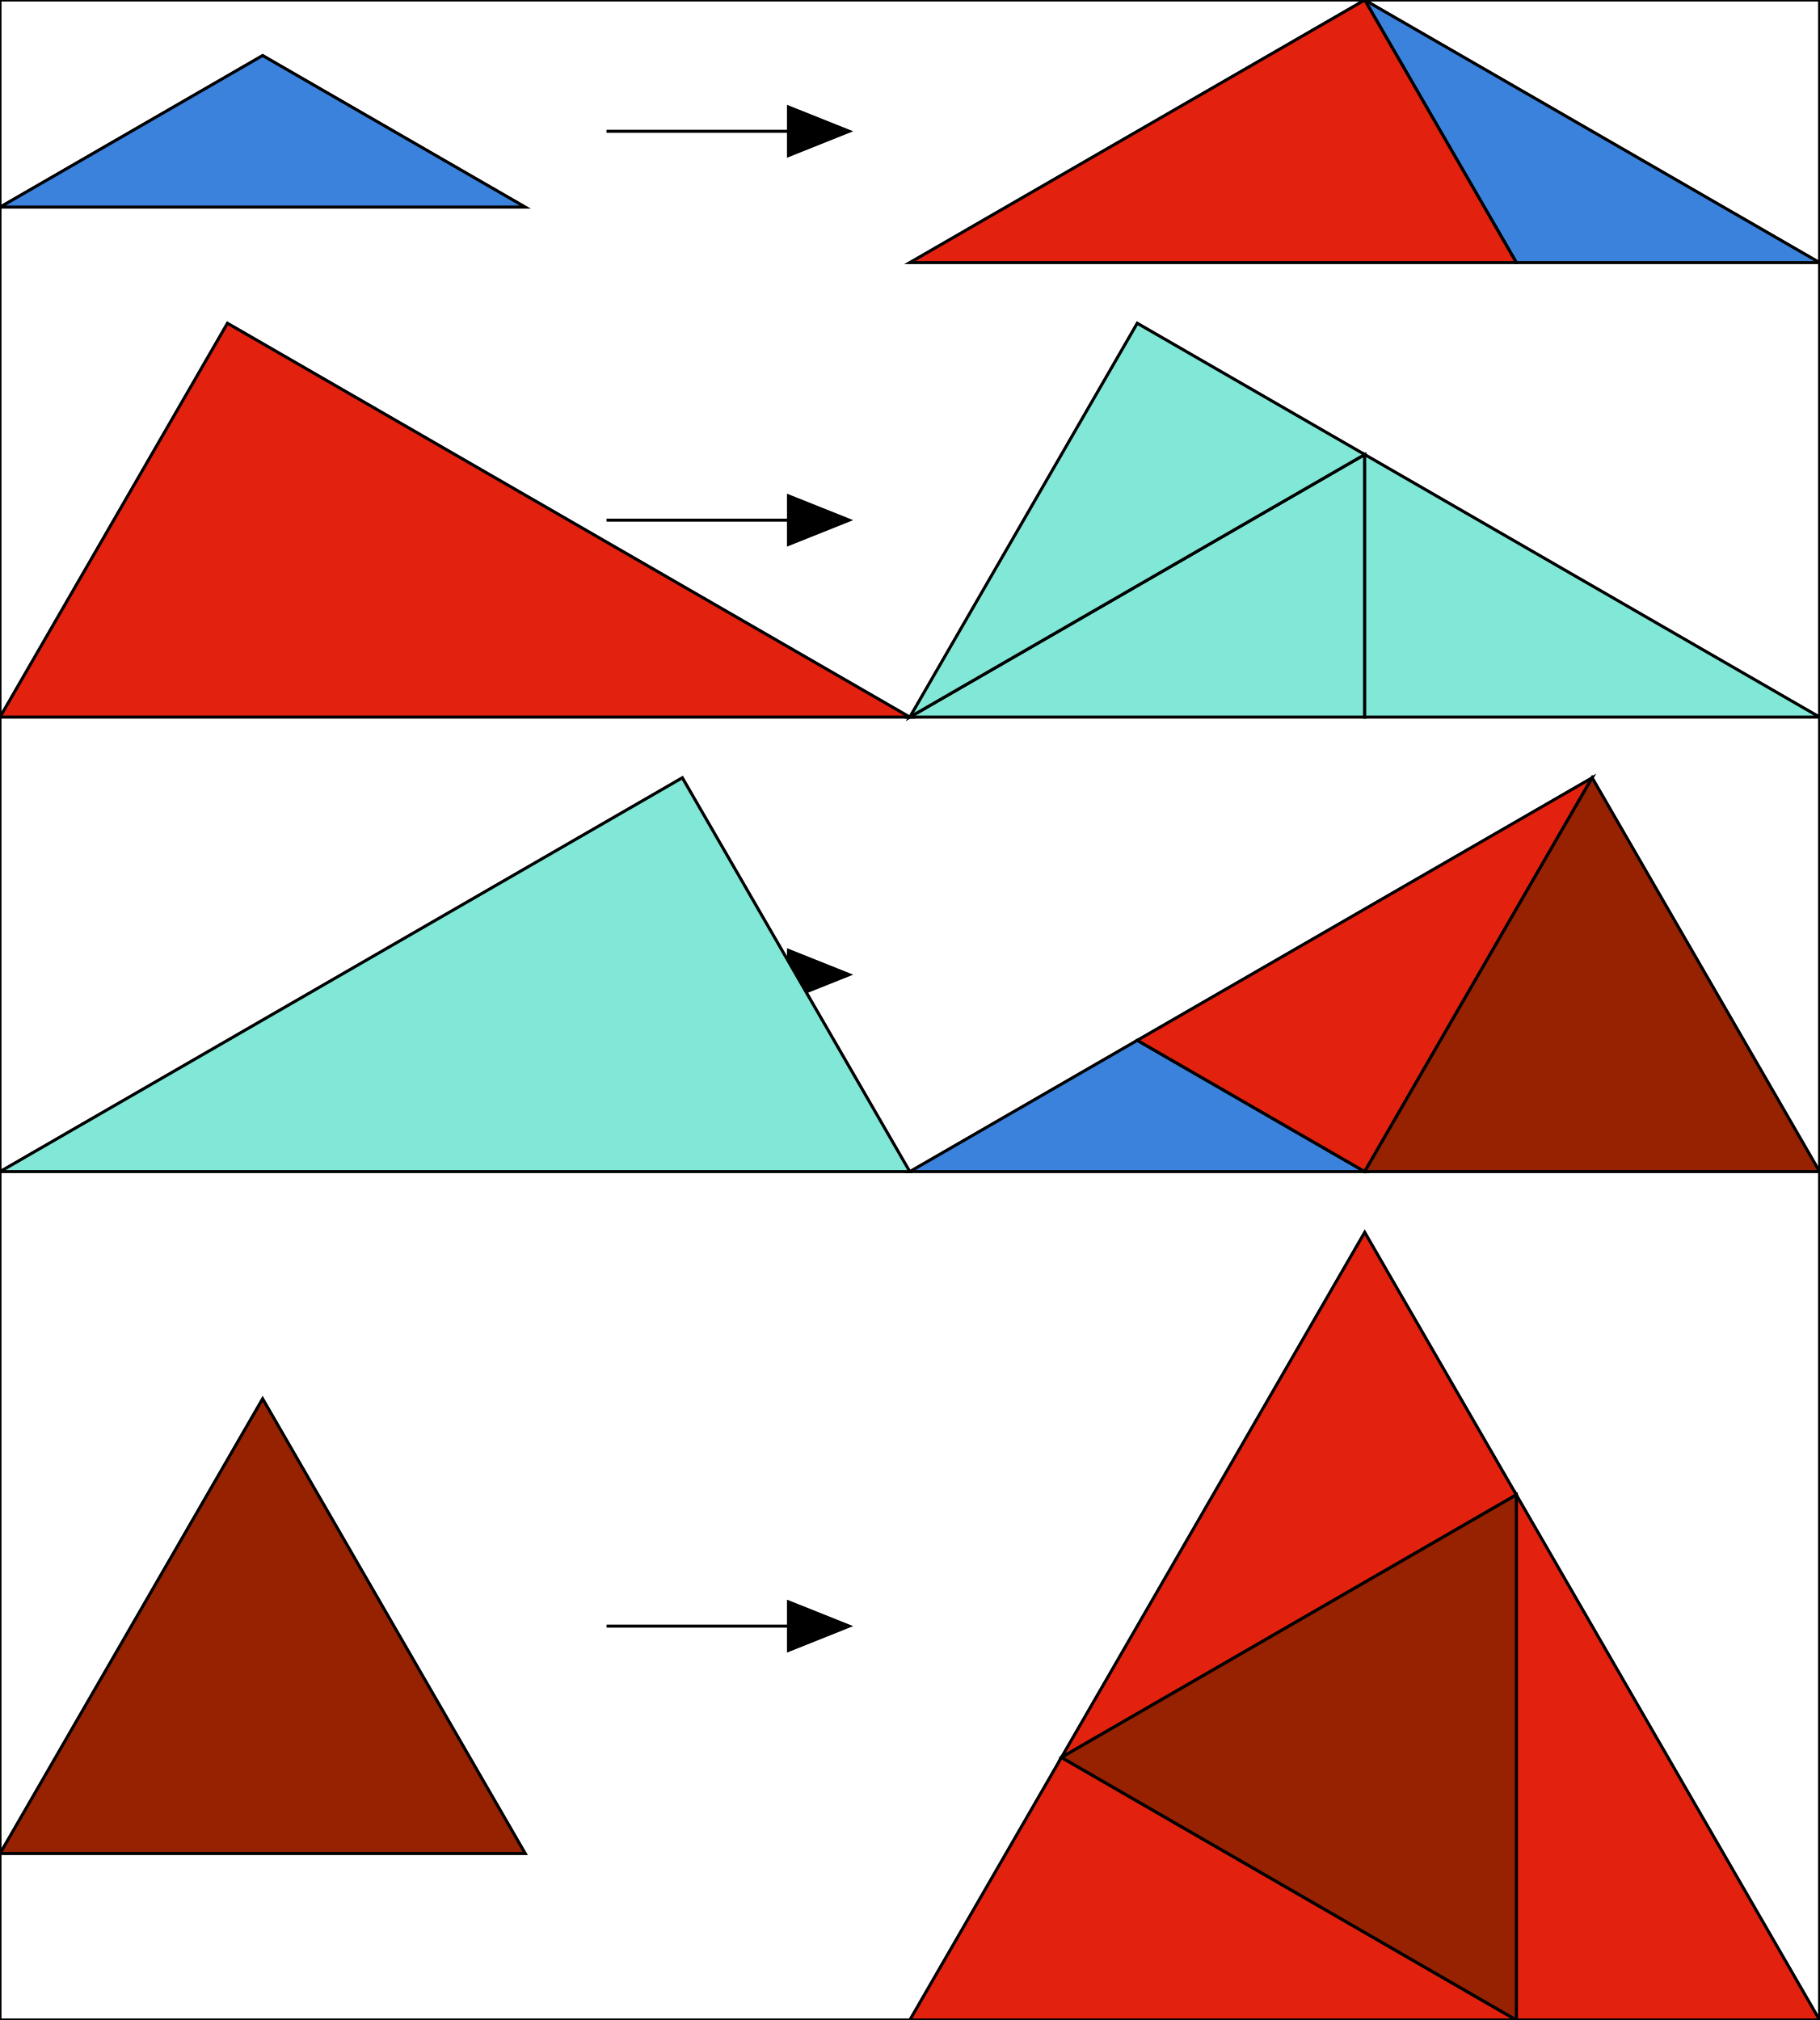
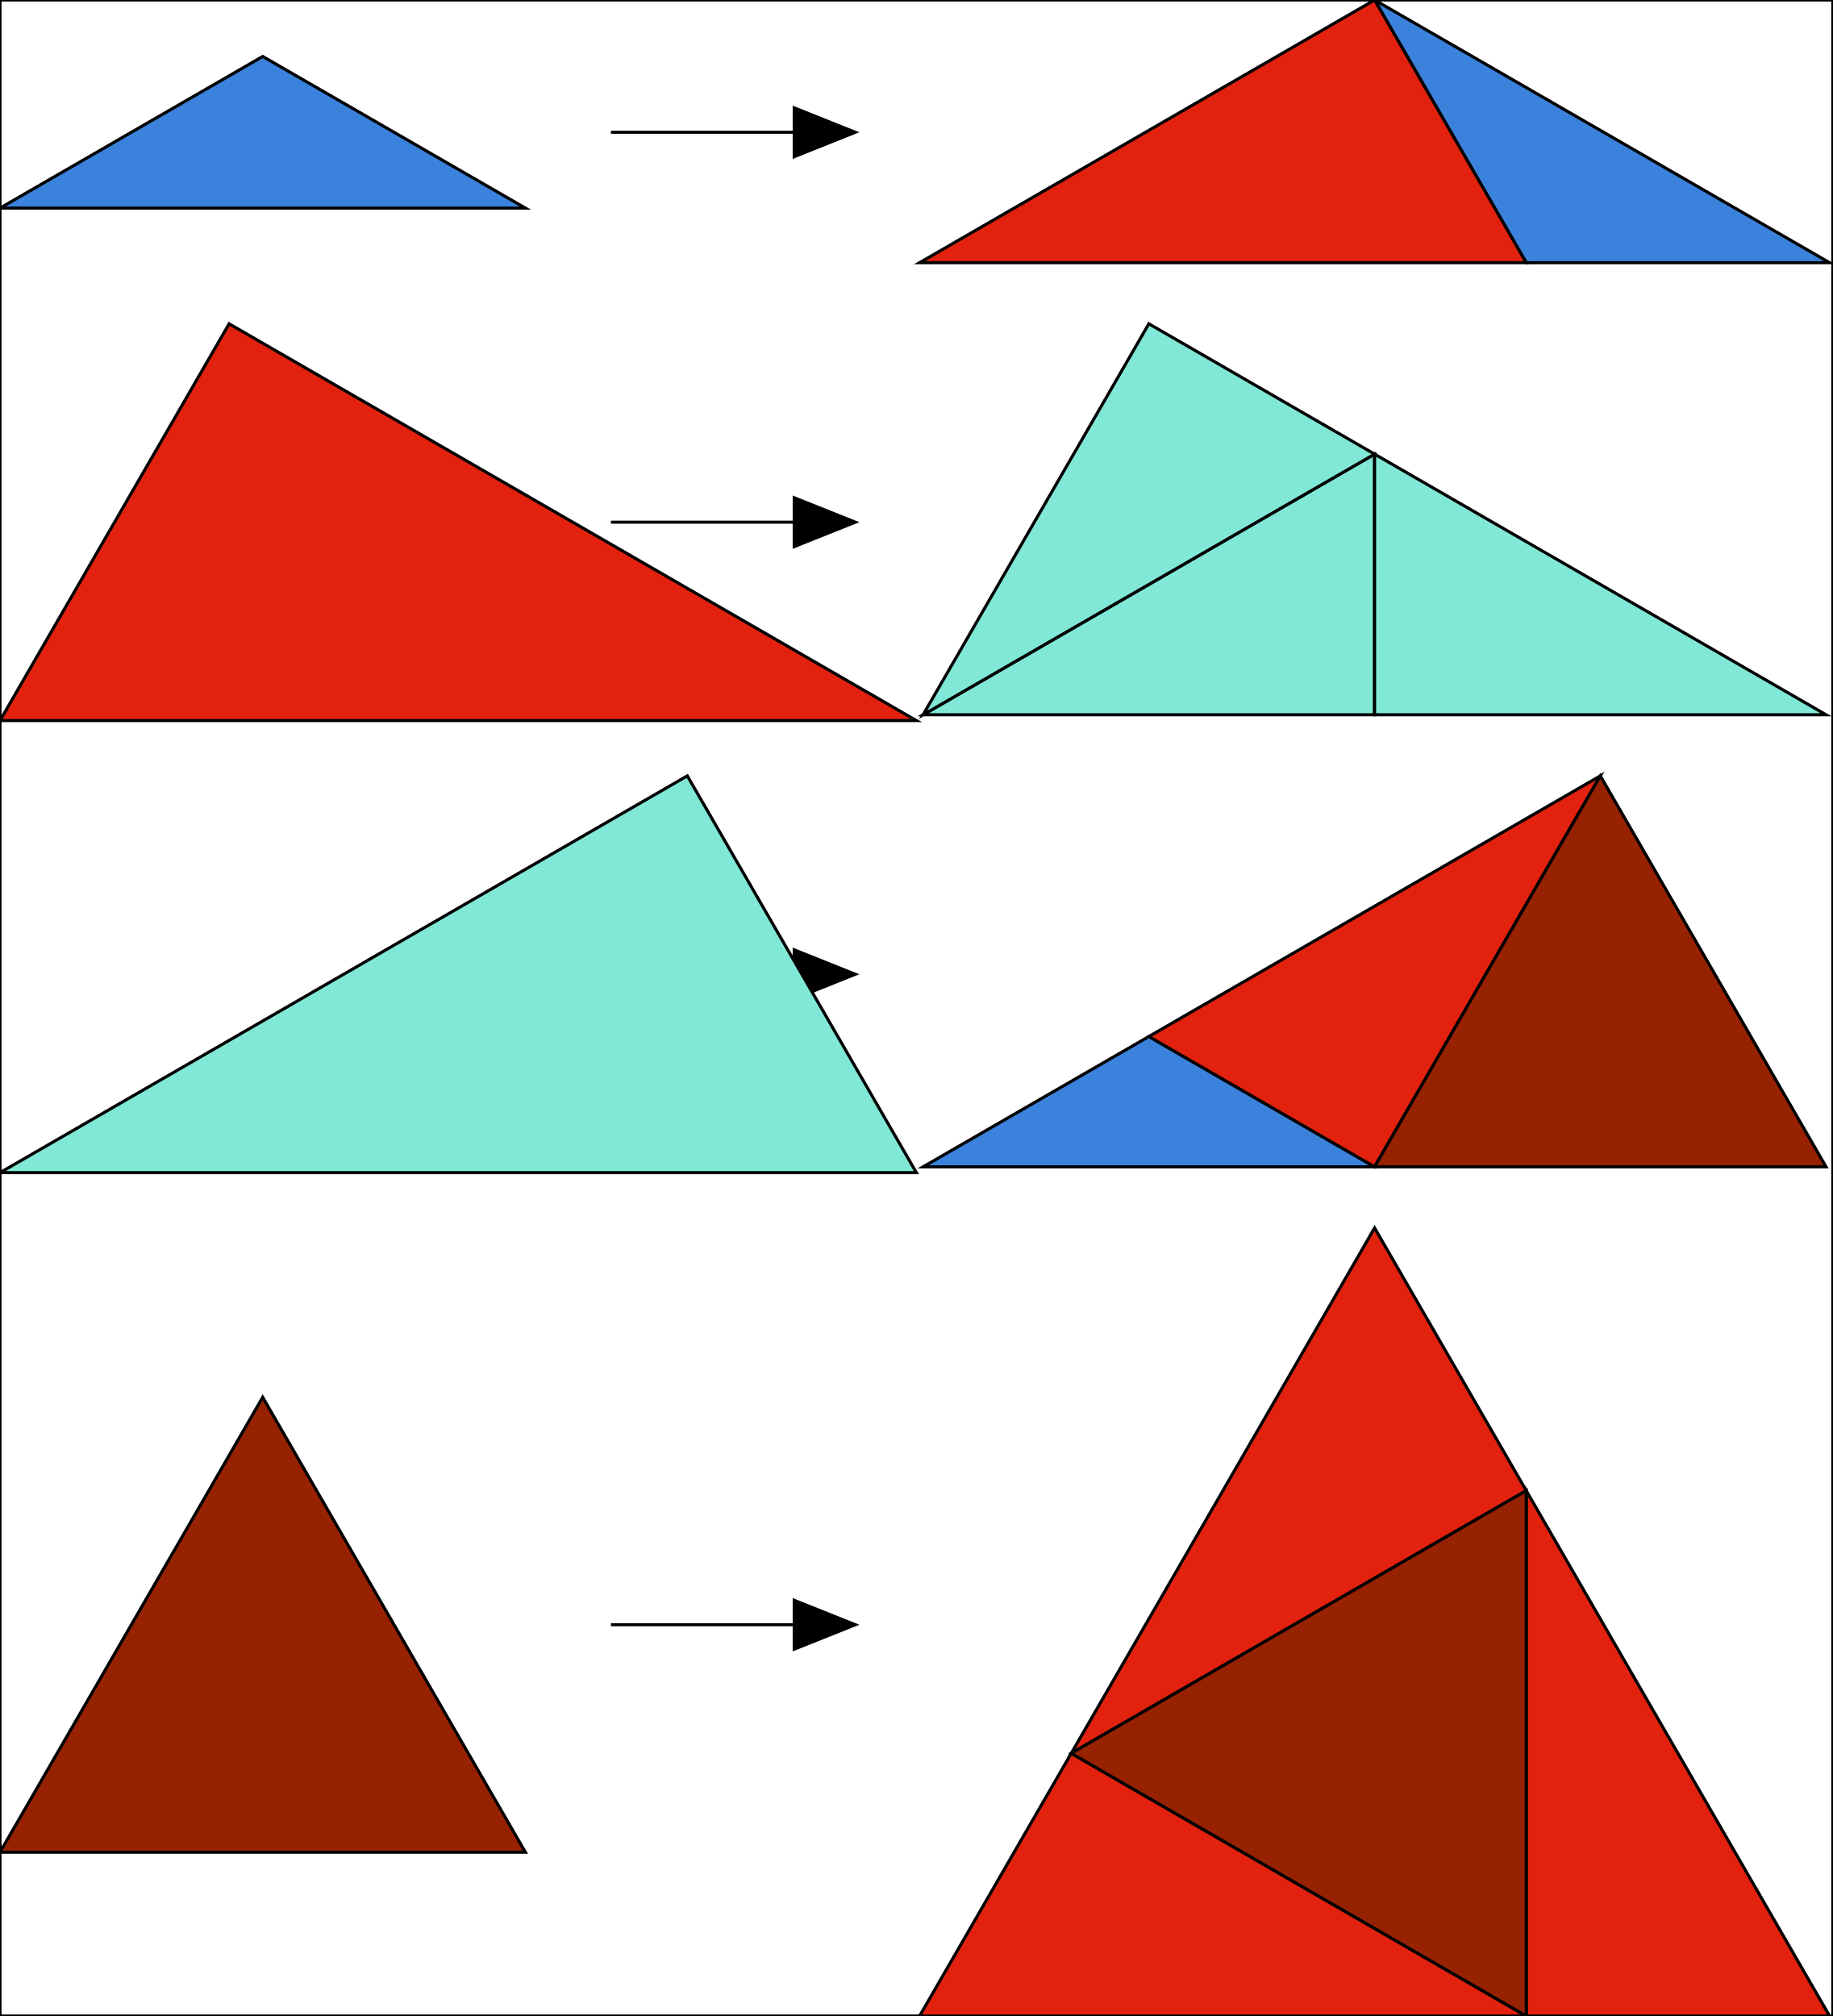
- <svg xmlns="http://www.w3.org/2000/svg" baseProfile="full" height="333.109" version="1.1" width="300">
+ <svg xmlns="http://www.w3.org/2000/svg" baseProfile="full" height="330" version="1.1" width="300">
  <defs>
    <style type="text/css">
* { stroke: black; stroke-width: 0.5px; }
#T1 { fill: #3A82DC; }
#T2 { fill: #E2220E; }
#T3 { fill: #81E8D7; }
#T4 { fill: #972202; }
</style>
  </defs>
-   <rect fill="white" height="333.109" width="300" x="0" y="0" />
+   <rect fill="white" height="330" width="300" x="0" y="0" />
  <polyline points="100,21.651 130,21.651" stroke="black" stroke-width="2" />
  <polygon fill="black" points="130,21.651 130,25.651 140,21.651 130,17.651" />
-   <polyline points="100,85.777 130,85.777" stroke="black" stroke-width="2" />
-   <polygon fill="black" points="130,85.777 130,89.777 140,85.777 130,81.777" />
-   <polyline points="100,160.729 130,160.729" stroke="black" stroke-width="2" />
-   <polygon fill="black" points="130,160.729 130,164.729 140,160.729 130,156.729" />
-   <polyline points="100,268.157 130,268.157" stroke="black" stroke-width="2" />
-   <polygon fill="black" points="130,268.157 130,272.157 140,268.157 130,264.157" />
+   <polyline points="100,85.476 130,85.476" stroke="black" stroke-width="2" />
+   <polygon fill="black" points="130,85.476 130,89.476 140,85.476 130,81.476" />
+   <polyline points="100,159.476 130,159.476" stroke="black" stroke-width="2" />
+   <polygon fill="black" points="130,159.476 130,163.476 140,159.476 130,155.476" />
+   <polyline points="100,265.952 130,265.952" stroke="black" stroke-width="2" />
+   <polygon fill="black" points="130,265.952 130,269.952 140,265.952 130,261.952" />
  <g id="T1">
-     <polygon points="225.0,-7.105427357601002e-15 250.0,43.301 300.0,43.301" />
-     <polygon points="-1.4210854715202004e-14,34.151 43.301,9.151 86.603,34.151" />
-     <polygon points="150.0,193.205 187.5,171.554 225.0,193.205" />
+     <polygon points="225.0,0.0 249.826,43.0 299.478,43" />
+     <polygon points="0.0,34.064 43,9.238 86,34.064" />
+     <polygon points="151.099,191.0 188.05,169.667 225.0,191.0" />
  </g>
  <g id="T2">
-     <polygon points="250.0,43.301 150.0,43.301 225.0,-7.105427357601002e-15" />
-     <polygon points="0.0,118.253 150.0,118.253 37.5,53.301" />
-     <polygon points="187.5,171.554 262.5,128.253 225.0,193.205" />
-     <polygon points="150.0,333.109 250,333.109 175.0,289.808" />
-     <polygon points="225.0,203.205 175.0,289.808 250,246.506" />
-     <polygon points="300.0,333.109 250,246.506 250.0,333.109" />
+     <polygon points="249.826,43.0 150.522,43.0 225.0,0.0" />
+     <polygon points="0.0,117.952 150.0,117.952 37.5,53.0" />
+     <polygon points="188.05,169.667 261.95,127.0 225,191.0" />
+     <polygon points="150.522,330.0 249.826,330.0 175.348,287.0" />
+     <polygon points="225.0,201 175.348,287.0 249.826,244.0" />
+     <polygon points="299.478,330.0 249.826,244.0 249.826,330.0" />
  </g>
  <g id="T3">
-     <polygon points="150.0,118.253 225.0,74.952 225.0,118.253" />
-     <polygon points="150.0,118.253 225.0,74.952 187.5,53.301" />
-     <polygon points="300.0,118.253 225.0,74.952 225.0,118.253" />
-     <polygon points="0.0,193.205 150.0,193.205 112.5,128.253" />
+     <polygon points="151.099,117.0 225.0,74.333 225.0,117.0" />
+     <polygon points="151.099,117.0 225.0,74.333 188.05,53" />
+     <polygon points="298.901,117 225.0,74.333 225.0,117" />
+     <polygon points="2.842170943040401e-14,191.952 150,191.952 112.5,127.0" />
  </g>
  <g id="T4">
-     <polygon points="225.0,193.205 262.5,128.253 300.0,193.205" />
-     <polygon points="250,246.506 175.0,289.808 250,333.109" />
-     <polygon points="0.0,305.657 43.301,230.657 86.603,305.657" />
+     <polygon points="225.0,191.0 261.95,127.0 298.901,191.0" />
+     <polygon points="249.826,244.0 175.348,287.0 249.826,330.0" />
+     <polygon points="-1.4210854715202004e-14,303.191 43,228.713 86,303.191" />
  </g>
</svg>
